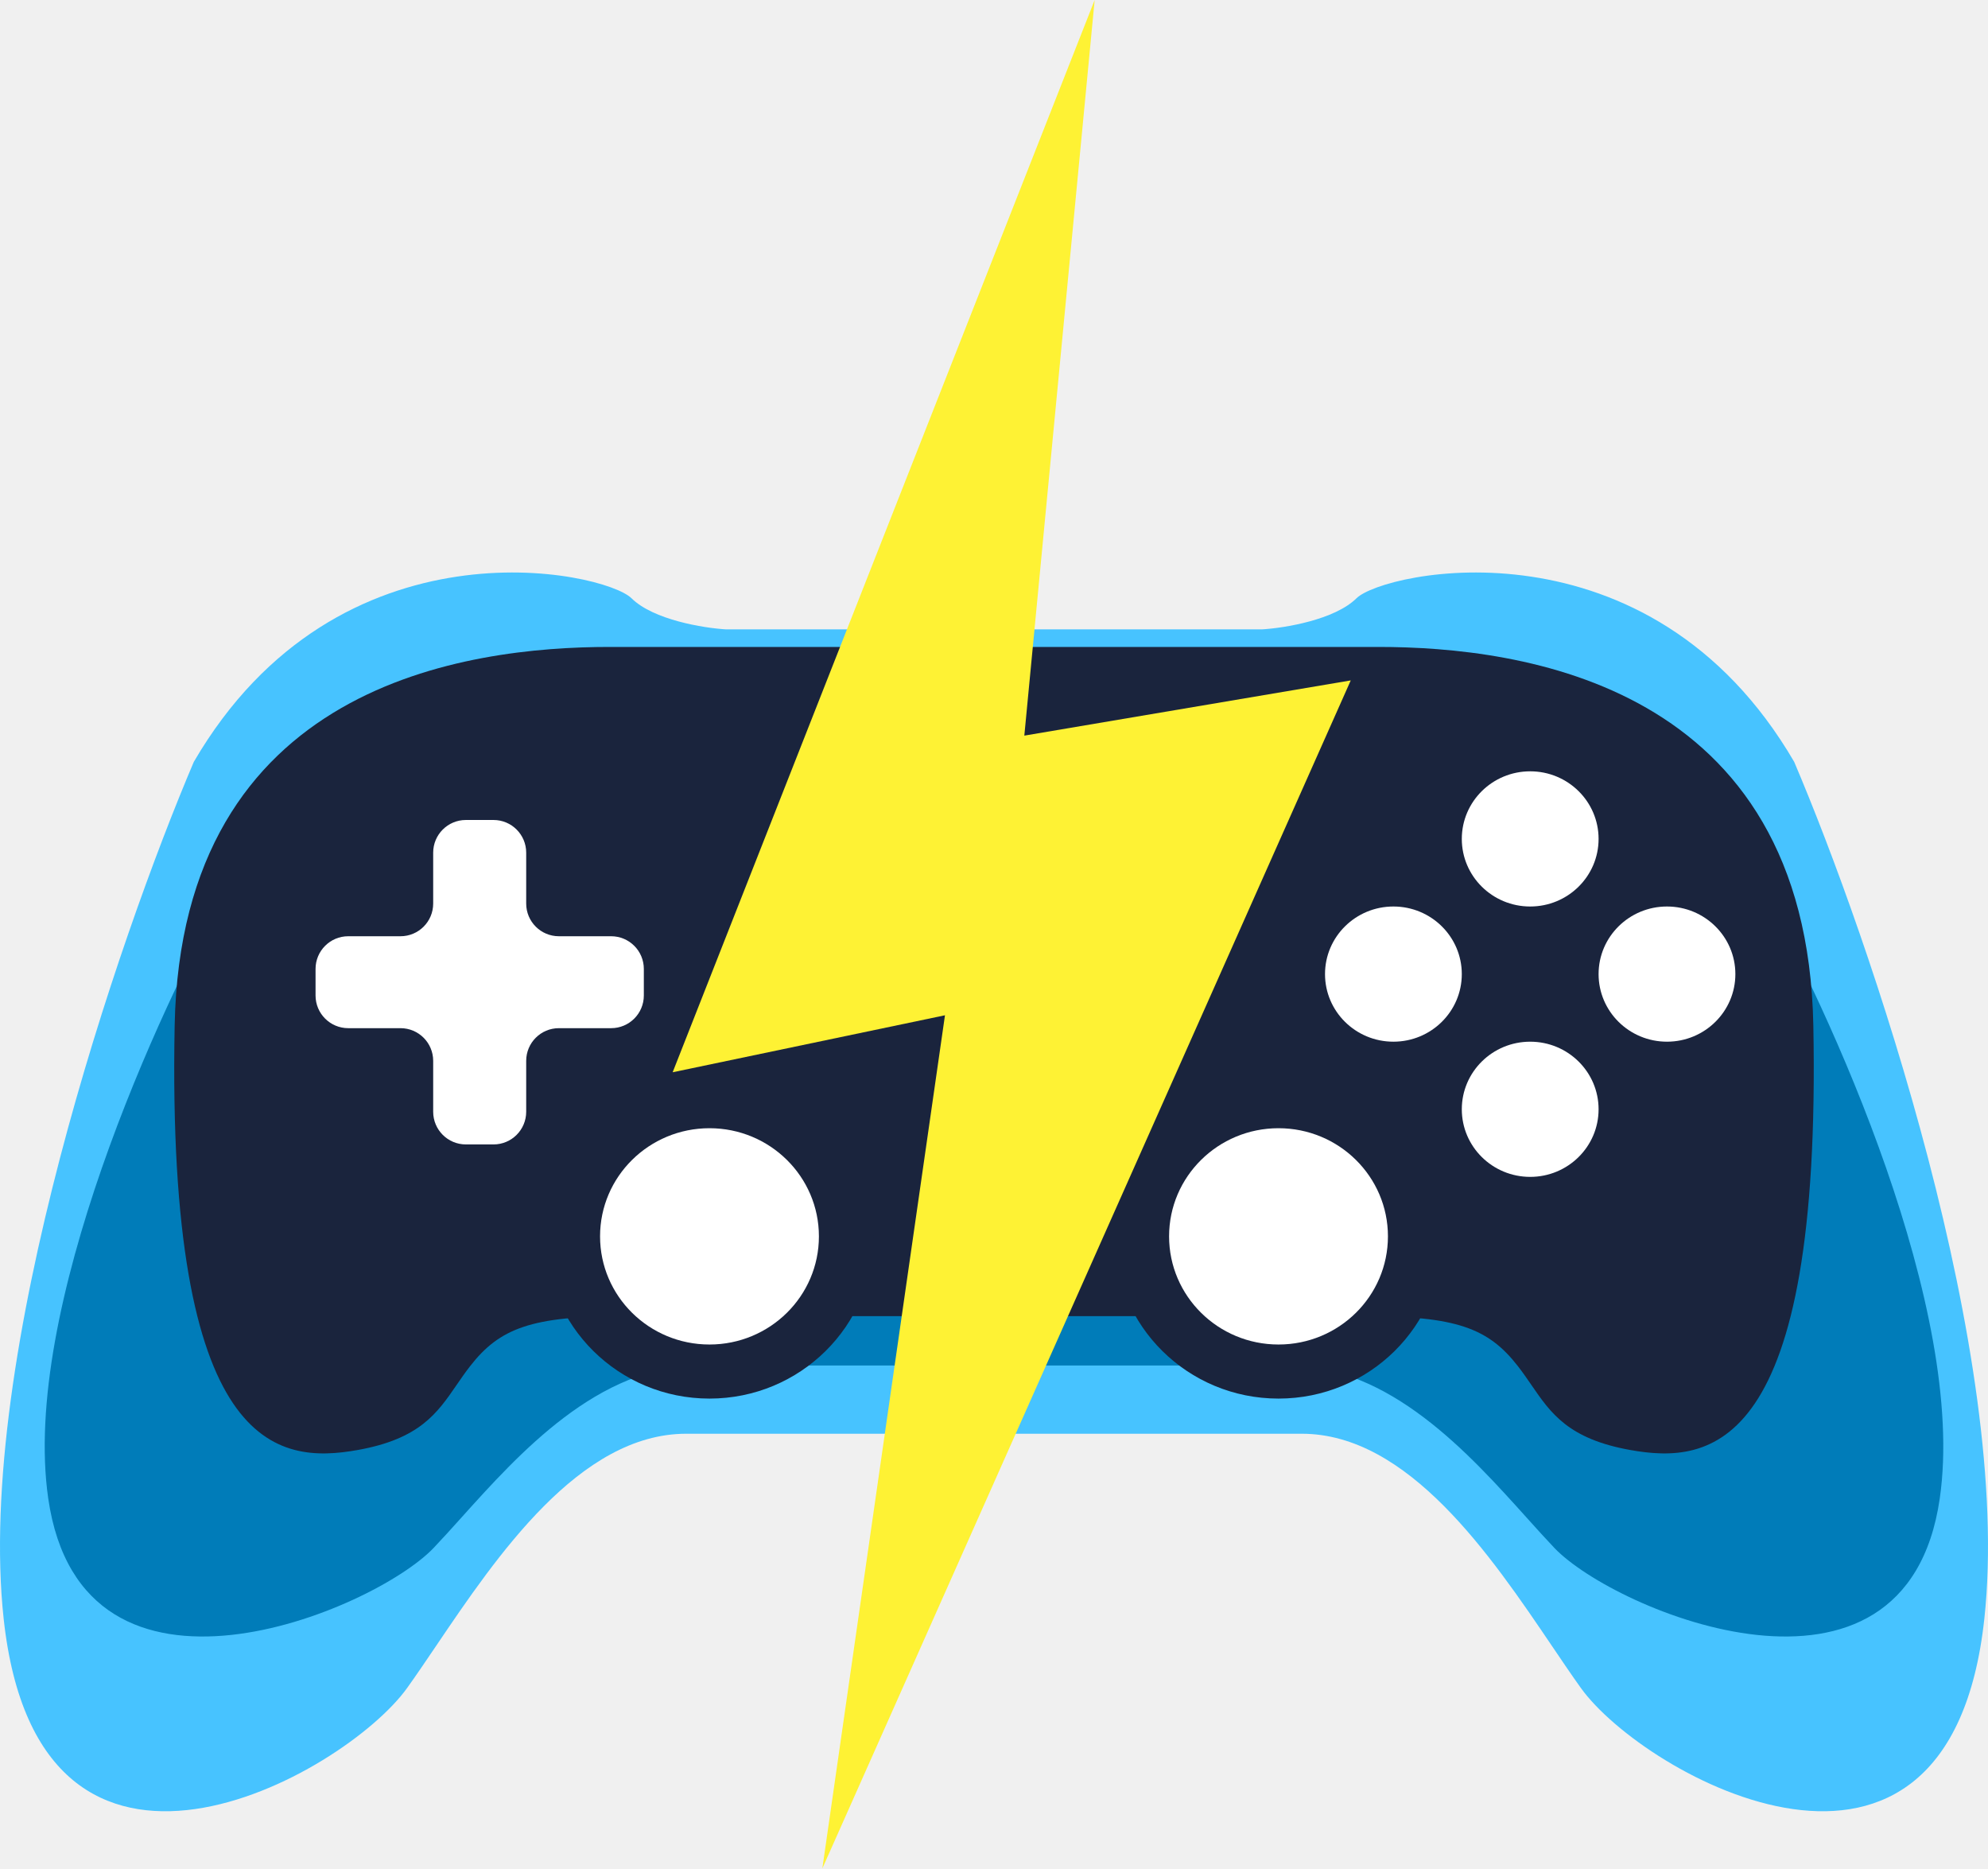
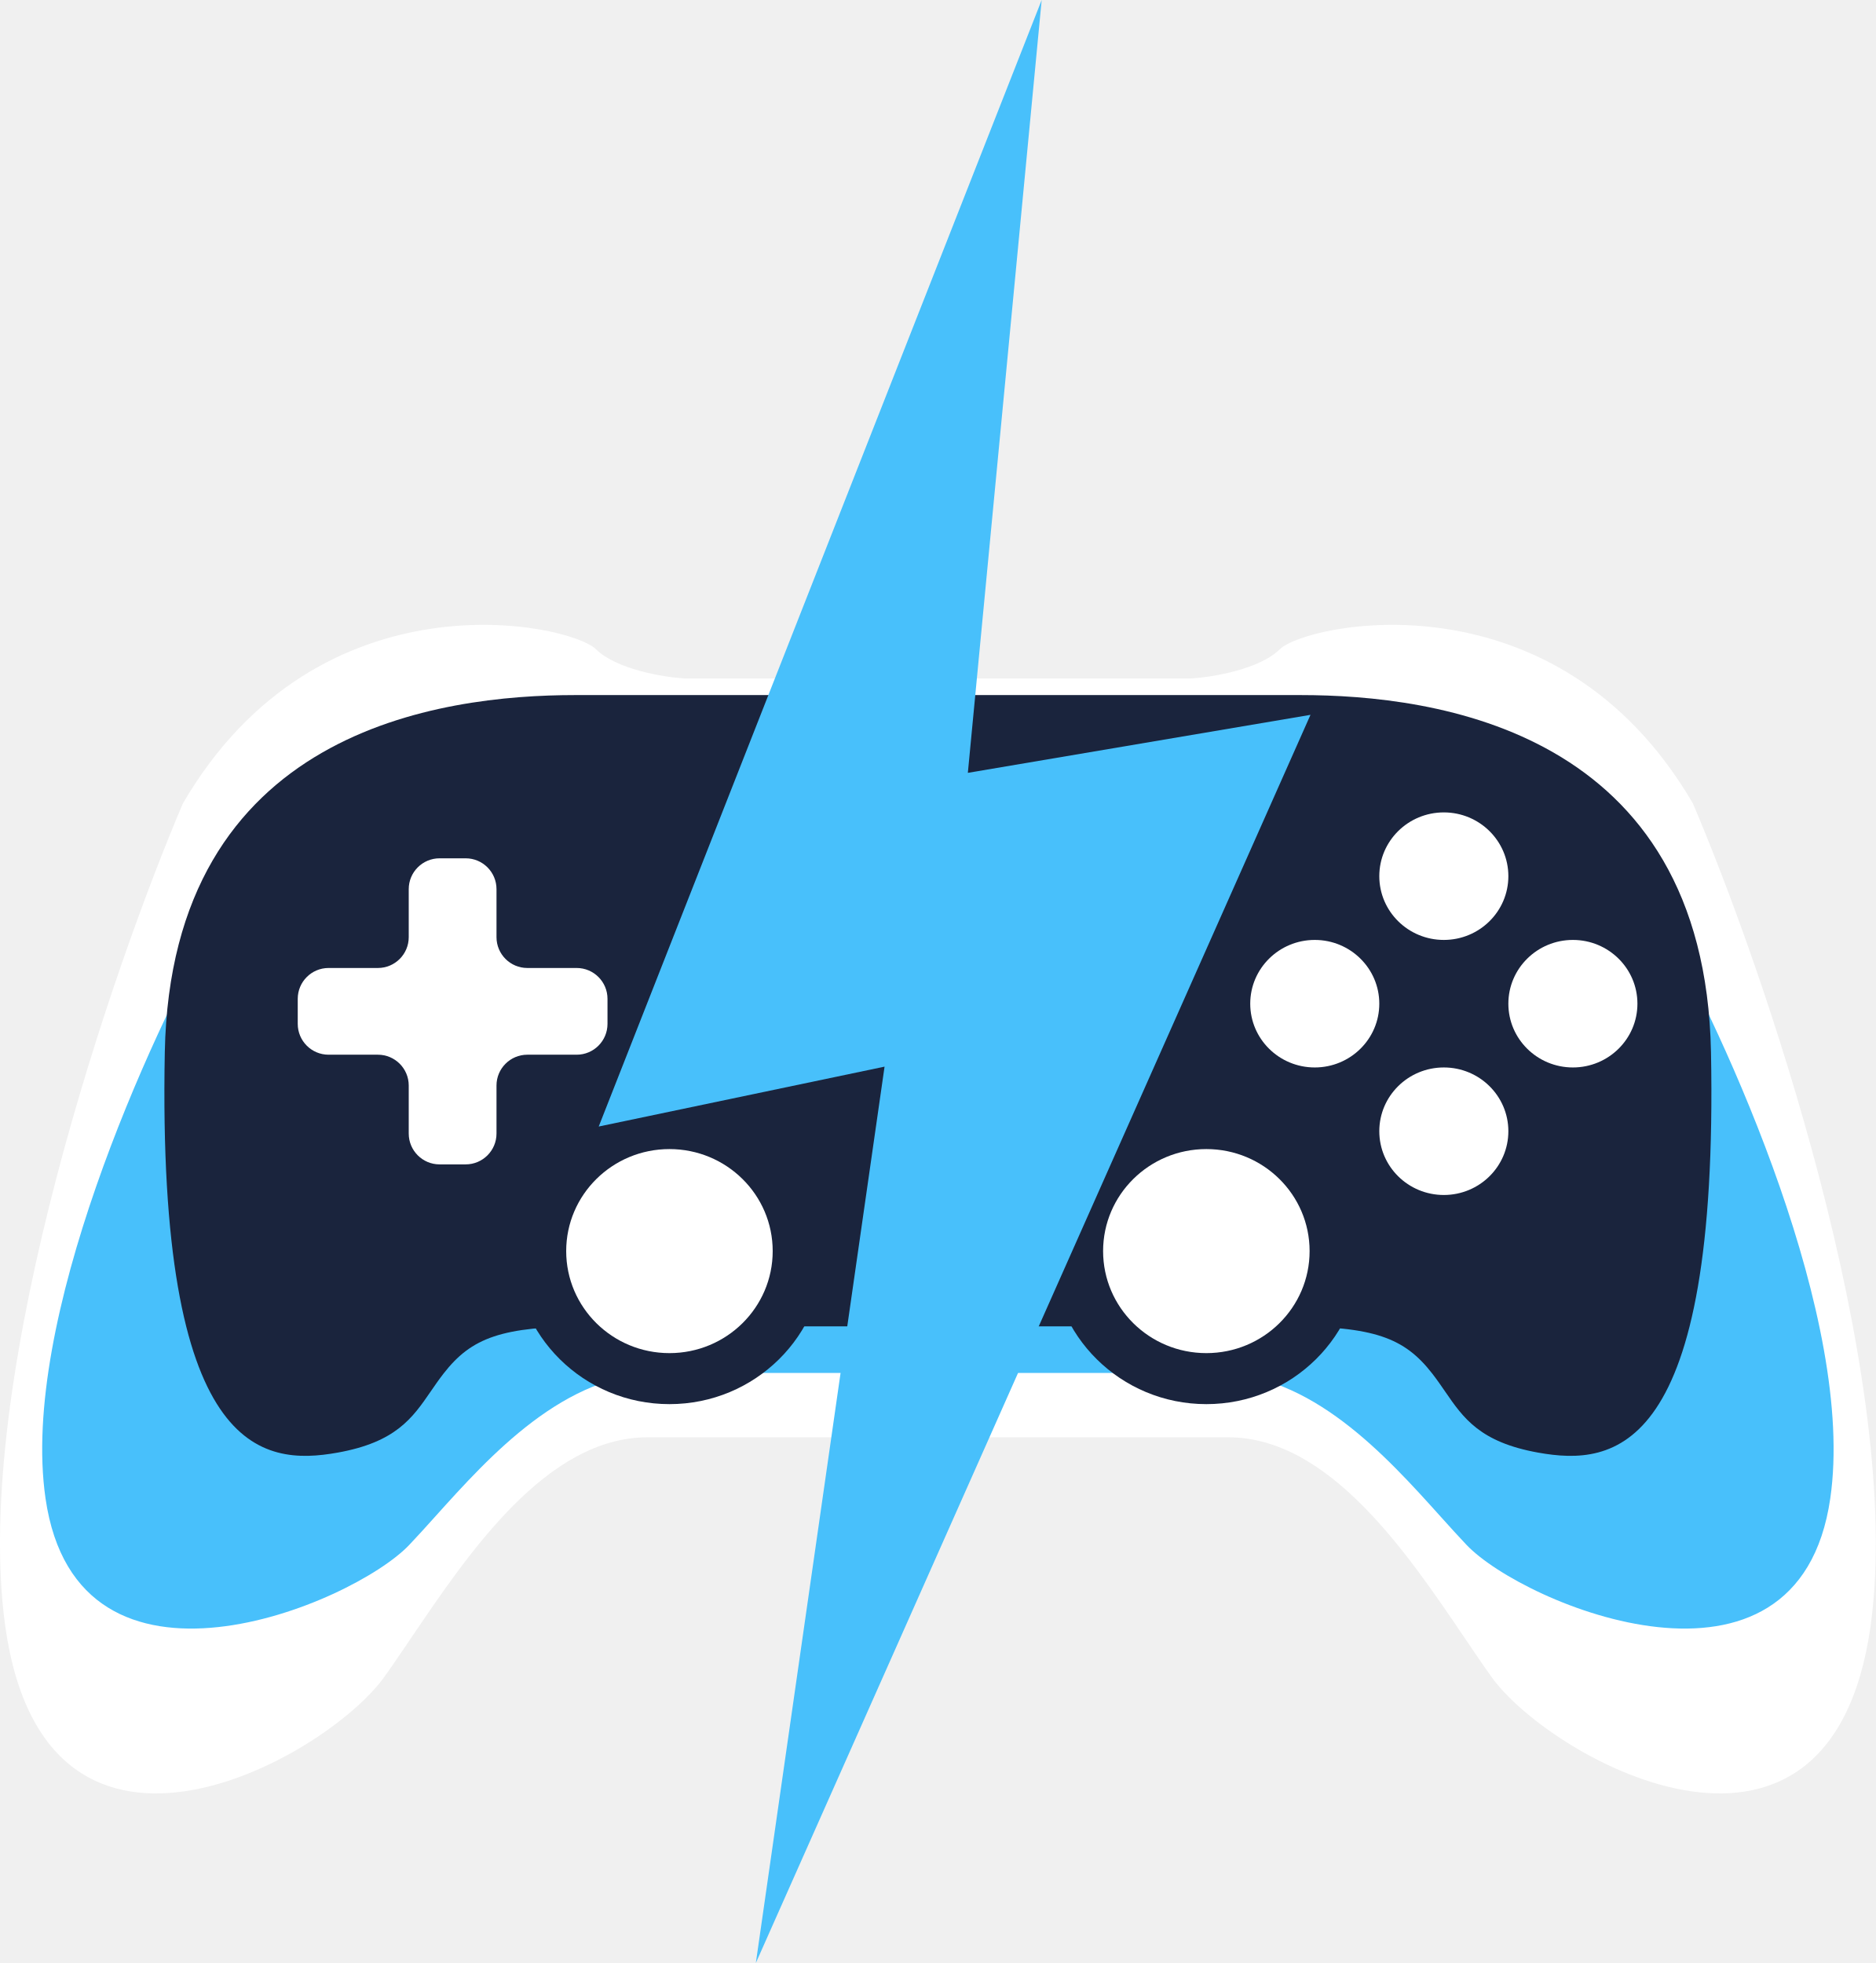
- <svg xmlns="http://www.w3.org/2000/svg" width="730" height="686" viewBox="0 0 730 686" fill="none">
-   <path fill-rule="evenodd" clip-rule="evenodd" d="M365 231.071H266.554C258.35 230.574 239.934 227.596 231.897 219.655C221.852 209.728 124.41 188.385 71.169 279.712C43.544 344.567 -9.095 498.301 1.353 594.393C14.412 714.507 126.419 651.968 149.524 619.706C152.835 615.082 156.364 609.866 160.113 604.324C182.523 571.197 212.832 526.394 251.988 526.394H365H478.012C517.168 526.394 547.477 571.197 569.887 604.324C573.636 609.866 577.165 615.082 580.476 619.706C603.581 651.968 715.588 714.507 728.647 594.393C739.095 498.301 686.456 344.567 658.831 279.712C605.59 188.385 508.148 209.728 498.103 219.655C490.066 227.596 471.65 230.574 463.446 231.071L365 231.071Z" fill="#47C3FF" />
-   <path fill-rule="evenodd" clip-rule="evenodd" d="M365 289.335H270.983C263.148 288.979 245.56 286.841 237.885 281.14C228.292 274.014 135.234 258.692 84.388 324.254C58.006 370.813 7.736 481.175 17.713 550.157C30.184 636.385 137.153 591.49 159.218 568.329C162.381 565.01 165.75 561.266 169.331 557.287C190.733 533.506 219.678 501.342 257.072 501.342H365H472.928C510.322 501.342 539.268 533.506 560.669 557.287C564.25 561.266 567.62 565.01 570.782 568.329C592.847 591.49 699.816 636.385 712.287 550.157C722.265 481.175 671.994 370.813 645.612 324.254C594.766 258.692 501.708 274.014 492.115 281.14C484.44 286.841 466.852 288.979 459.017 289.335H365Z" fill="#007CB9" />
-   <path fill-rule="evenodd" clip-rule="evenodd" d="M364.999 237.523H223.86C171.623 237.523 66.547 251.024 64.136 376.499C61.123 533.343 101.902 537.657 131.441 532.35C154.069 528.285 160.521 518.891 167.635 508.534C169.207 506.246 170.81 503.911 172.628 501.577C183.503 487.607 195.23 483.212 228.883 483.212H364.999V237.523ZM365 237.523H506.139C558.376 237.523 663.452 251.024 665.863 376.499C668.876 533.343 628.097 537.657 598.558 532.35C575.93 528.285 569.478 518.891 562.364 508.534C560.792 506.246 559.189 503.911 557.371 501.577C546.497 487.607 534.769 483.212 501.117 483.212H365V237.523Z" fill="#1A243D" />
-   <path fill-rule="evenodd" clip-rule="evenodd" d="M193.221 313.055C193.221 306.428 187.849 301.055 181.221 301.055H171.066C164.439 301.055 159.066 306.428 159.066 313.055V331.74C159.066 338.368 153.694 343.74 147.066 343.74H127.871C121.243 343.74 115.871 349.113 115.871 355.74L115.871 365.491C115.871 372.119 121.243 377.491 127.871 377.491H147.066C153.694 377.491 159.066 382.864 159.066 389.491V408.177C159.066 414.804 164.439 420.177 171.066 420.177H181.221C187.849 420.177 193.221 414.804 193.221 408.177V389.491C193.221 382.864 198.594 377.491 205.221 377.491H224.417C231.044 377.491 236.417 372.119 236.417 365.491V355.74C236.417 349.113 231.044 343.74 224.417 343.74H205.221C198.594 343.74 193.221 338.368 193.221 331.74V313.055Z" fill="white" />
-   <path fill-rule="evenodd" clip-rule="evenodd" d="M561.892 332.821C575.762 332.821 587.005 321.71 587.005 308.004C587.005 294.298 575.762 283.187 561.892 283.187C548.022 283.187 536.778 294.298 536.778 308.004C536.778 321.71 548.022 332.821 561.892 332.821ZM587.005 357.638C587.005 371.344 598.249 382.455 612.119 382.455C625.989 382.455 637.233 371.344 637.233 357.638C637.233 343.932 625.989 332.821 612.119 332.821C598.249 332.821 587.005 343.932 587.005 357.638ZM587.005 407.272C587.005 420.978 575.762 432.089 561.892 432.089C548.022 432.089 536.778 420.978 536.778 407.272C536.778 393.566 548.022 382.455 561.892 382.455C575.762 382.455 587.005 393.566 587.005 407.272ZM486.55 357.638C486.55 371.344 497.794 382.455 511.664 382.455C525.534 382.455 536.778 371.344 536.778 357.638C536.778 343.932 525.534 332.821 511.664 332.821C497.794 332.821 486.55 343.932 486.55 357.638Z" fill="white" />
-   <ellipse cx="260.526" cy="453.928" rx="60.273" ry="59.561" fill="#1A243D" />
-   <ellipse cx="260.526" cy="453.928" rx="40.182" ry="39.707" fill="white" />
-   <ellipse cx="469.473" cy="453.928" rx="60.273" ry="59.561" fill="#1A243D" />
-   <ellipse cx="469.473" cy="453.928" rx="40.182" ry="39.707" fill="white" />
-   <path d="M247 393.682L401.963 0L376.136 270.084L496 249.811L301.965 686L346.997 372.755L247 393.682Z" fill="#FEF234" />
+ <svg xmlns="http://www.w3.org/2000/svg" width="730" height="764" viewBox="0 0 730 764" fill="none">
+   <path fill-rule="evenodd" clip-rule="evenodd" d="M365 264.071H266.554C258.35 263.574 239.934 260.596 231.897 252.655C221.852 242.728 124.41 221.385 71.169 312.712C43.544 377.567 -9.095 531.301 1.353 627.393C14.412 747.507 126.419 684.968 149.524 652.706C152.835 648.082 156.364 642.866 160.113 637.324C182.523 604.197 212.832 559.394 251.988 559.394H365H478.012C517.168 559.394 547.477 604.197 569.887 637.324C573.636 642.866 577.165 648.082 580.476 652.706C603.581 684.968 715.588 747.507 728.647 627.393C739.095 531.301 686.456 377.567 658.831 312.712C605.59 221.385 508.148 242.728 498.103 252.655C490.066 260.596 471.65 263.574 463.446 264.071L365 264.071Z" fill="white" />
+   <path fill-rule="evenodd" clip-rule="evenodd" d="M365 322.336H270.983C263.148 321.979 245.56 319.841 237.885 314.14C228.292 307.014 135.234 291.693 84.388 357.254C58.006 403.813 7.736 514.175 17.713 583.158C30.184 669.386 137.153 624.49 159.218 601.33C162.381 598.01 165.75 594.266 169.331 590.287C190.733 566.506 219.678 534.343 257.072 534.343H365H472.928C510.322 534.343 539.268 566.506 560.669 590.287C564.25 594.266 567.62 598.01 570.782 601.33C592.847 624.49 699.816 669.386 712.287 583.158C722.265 514.175 671.994 403.813 645.612 357.254C594.766 291.693 501.708 307.014 492.115 314.14C484.44 319.841 466.852 321.979 459.017 322.336H365Z" fill="#48C0FB" />
+   <path fill-rule="evenodd" clip-rule="evenodd" d="M364.999 270.523H223.86C171.623 270.523 66.547 284.024 64.136 409.499C61.123 566.343 101.902 570.658 131.441 565.35C154.069 561.285 160.521 551.891 167.635 541.534C169.207 539.246 170.81 536.912 172.628 534.577C183.502 520.607 195.23 516.212 228.882 516.212H364.999V270.523ZM364.999 270.523H506.139C558.376 270.523 663.452 284.024 665.863 409.499C668.876 566.343 628.097 570.658 598.558 565.35C575.93 561.285 569.478 551.891 562.364 541.534C560.792 539.246 559.189 536.912 557.371 534.577C546.496 520.607 534.769 516.212 501.116 516.212H364.999V270.523Z" fill="#1A243D" />
+   <path fill-rule="evenodd" clip-rule="evenodd" d="M193.221 346.055C193.221 339.427 187.849 334.055 181.221 334.055H171.066C164.439 334.055 159.066 339.427 159.066 346.055V364.74C159.066 371.367 153.694 376.74 147.066 376.74H127.871C121.243 376.74 115.871 382.113 115.871 388.74L115.871 398.491C115.871 405.119 121.243 410.491 127.871 410.491H147.066C153.694 410.491 159.066 415.864 159.066 422.491V441.177C159.066 447.804 164.439 453.177 171.066 453.177H181.221C187.849 453.177 193.221 447.804 193.221 441.177V422.491C193.221 415.864 198.594 410.491 205.221 410.491H224.417C231.044 410.491 236.417 405.119 236.417 398.491V388.74C236.417 382.113 231.044 376.74 224.417 376.74H205.221C198.594 376.74 193.221 371.367 193.221 364.74V346.055Z" fill="white" />
+   <path fill-rule="evenodd" clip-rule="evenodd" d="M561.892 365.821C575.762 365.821 587.005 354.71 587.005 341.004C587.005 327.298 575.762 316.187 561.892 316.187C548.022 316.187 536.778 327.298 536.778 341.004C536.778 354.71 548.022 365.821 561.892 365.821ZM587.005 390.638C587.005 404.344 598.249 415.455 612.119 415.455C625.989 415.455 637.233 404.344 637.233 390.638C637.233 376.932 625.989 365.821 612.119 365.821C598.249 365.821 587.005 376.932 587.005 390.638ZM587.005 440.272C587.005 453.978 575.762 465.089 561.892 465.089C548.022 465.089 536.778 453.978 536.778 440.272C536.778 426.566 548.022 415.455 561.892 415.455C575.762 415.455 587.005 426.566 587.005 440.272ZM486.55 390.638C486.55 404.344 497.794 415.455 511.664 415.455C525.534 415.455 536.778 404.344 536.778 390.638C536.778 376.932 525.534 365.821 511.664 365.821C497.794 365.821 486.55 376.932 486.55 390.638Z" fill="white" />
+   <ellipse cx="260.526" cy="486.928" rx="60.273" ry="59.561" fill="#1A243D" />
+   <ellipse cx="260.526" cy="486.928" rx="40.182" ry="39.707" fill="white" />
+   <ellipse cx="469.473" cy="486.928" rx="60.273" ry="59.561" fill="#1A243D" />
+   <ellipse cx="469.473" cy="486.928" rx="40.182" ry="39.707" fill="white" />
+   <path d="M233 438.444L405.388 0L376.657 300.793L510 278.215L294.146 764L344.242 415.138L233 438.444Z" fill="#48C0FB" />
</svg>
